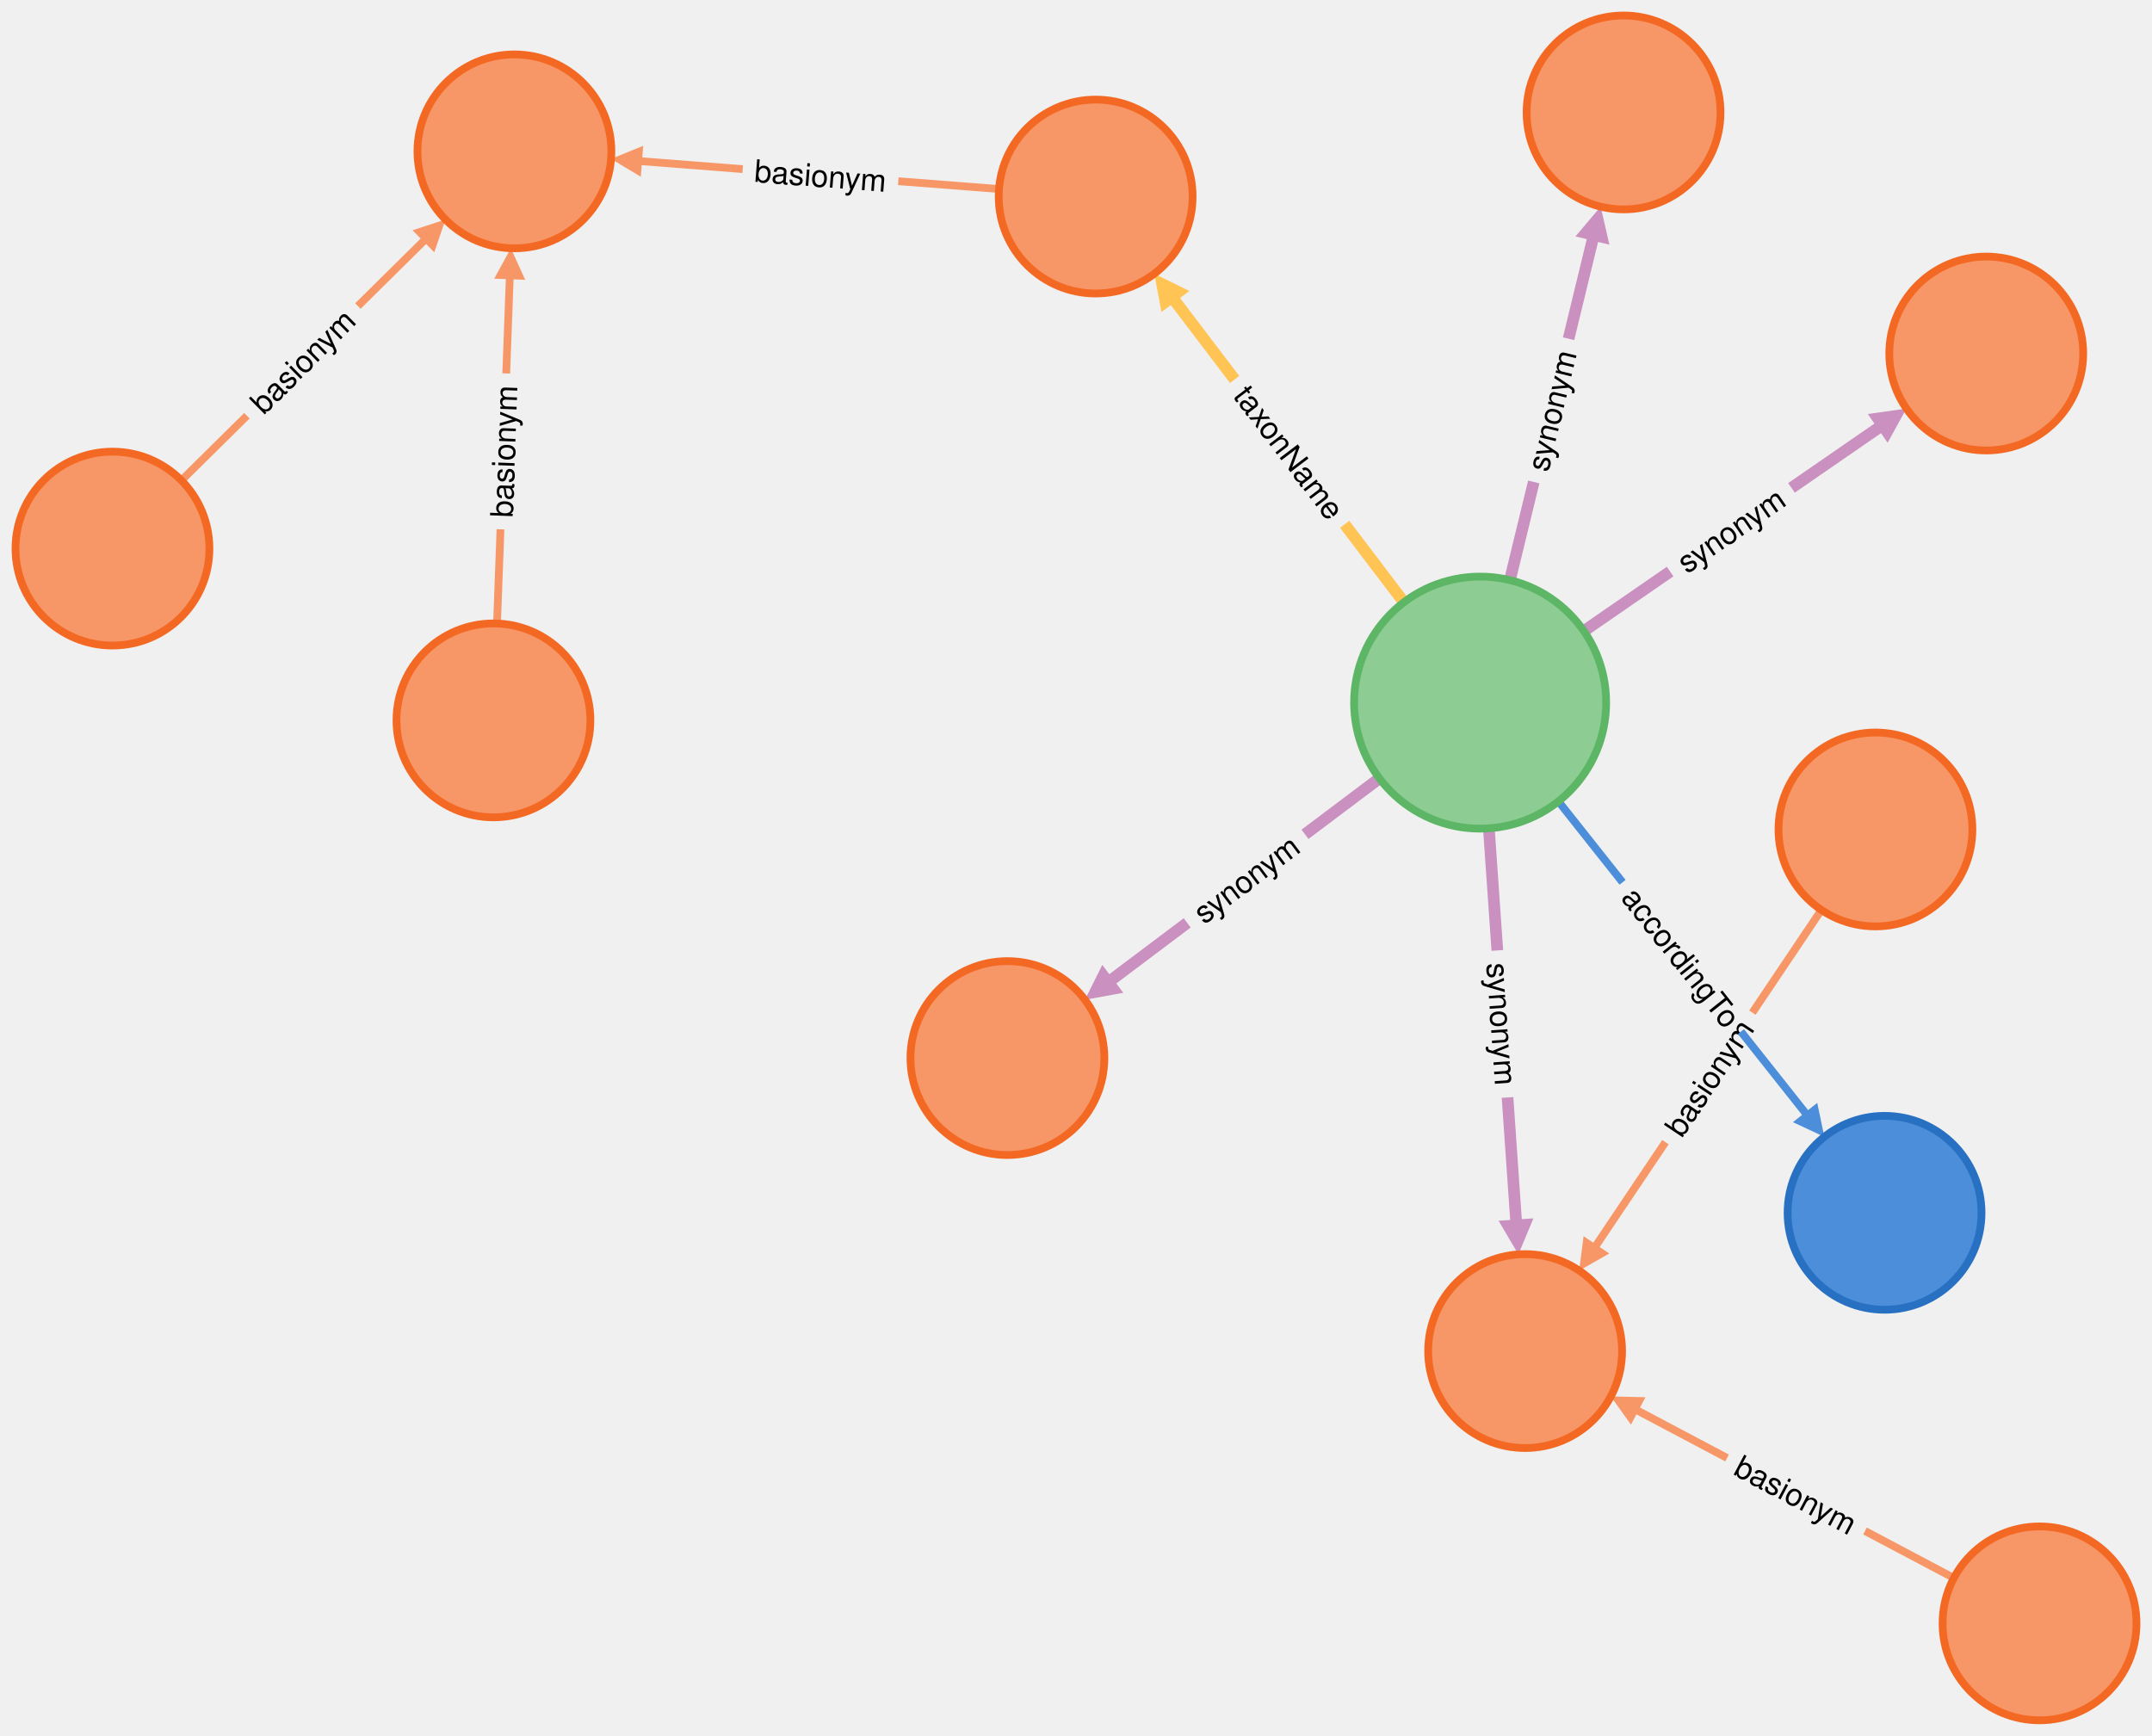
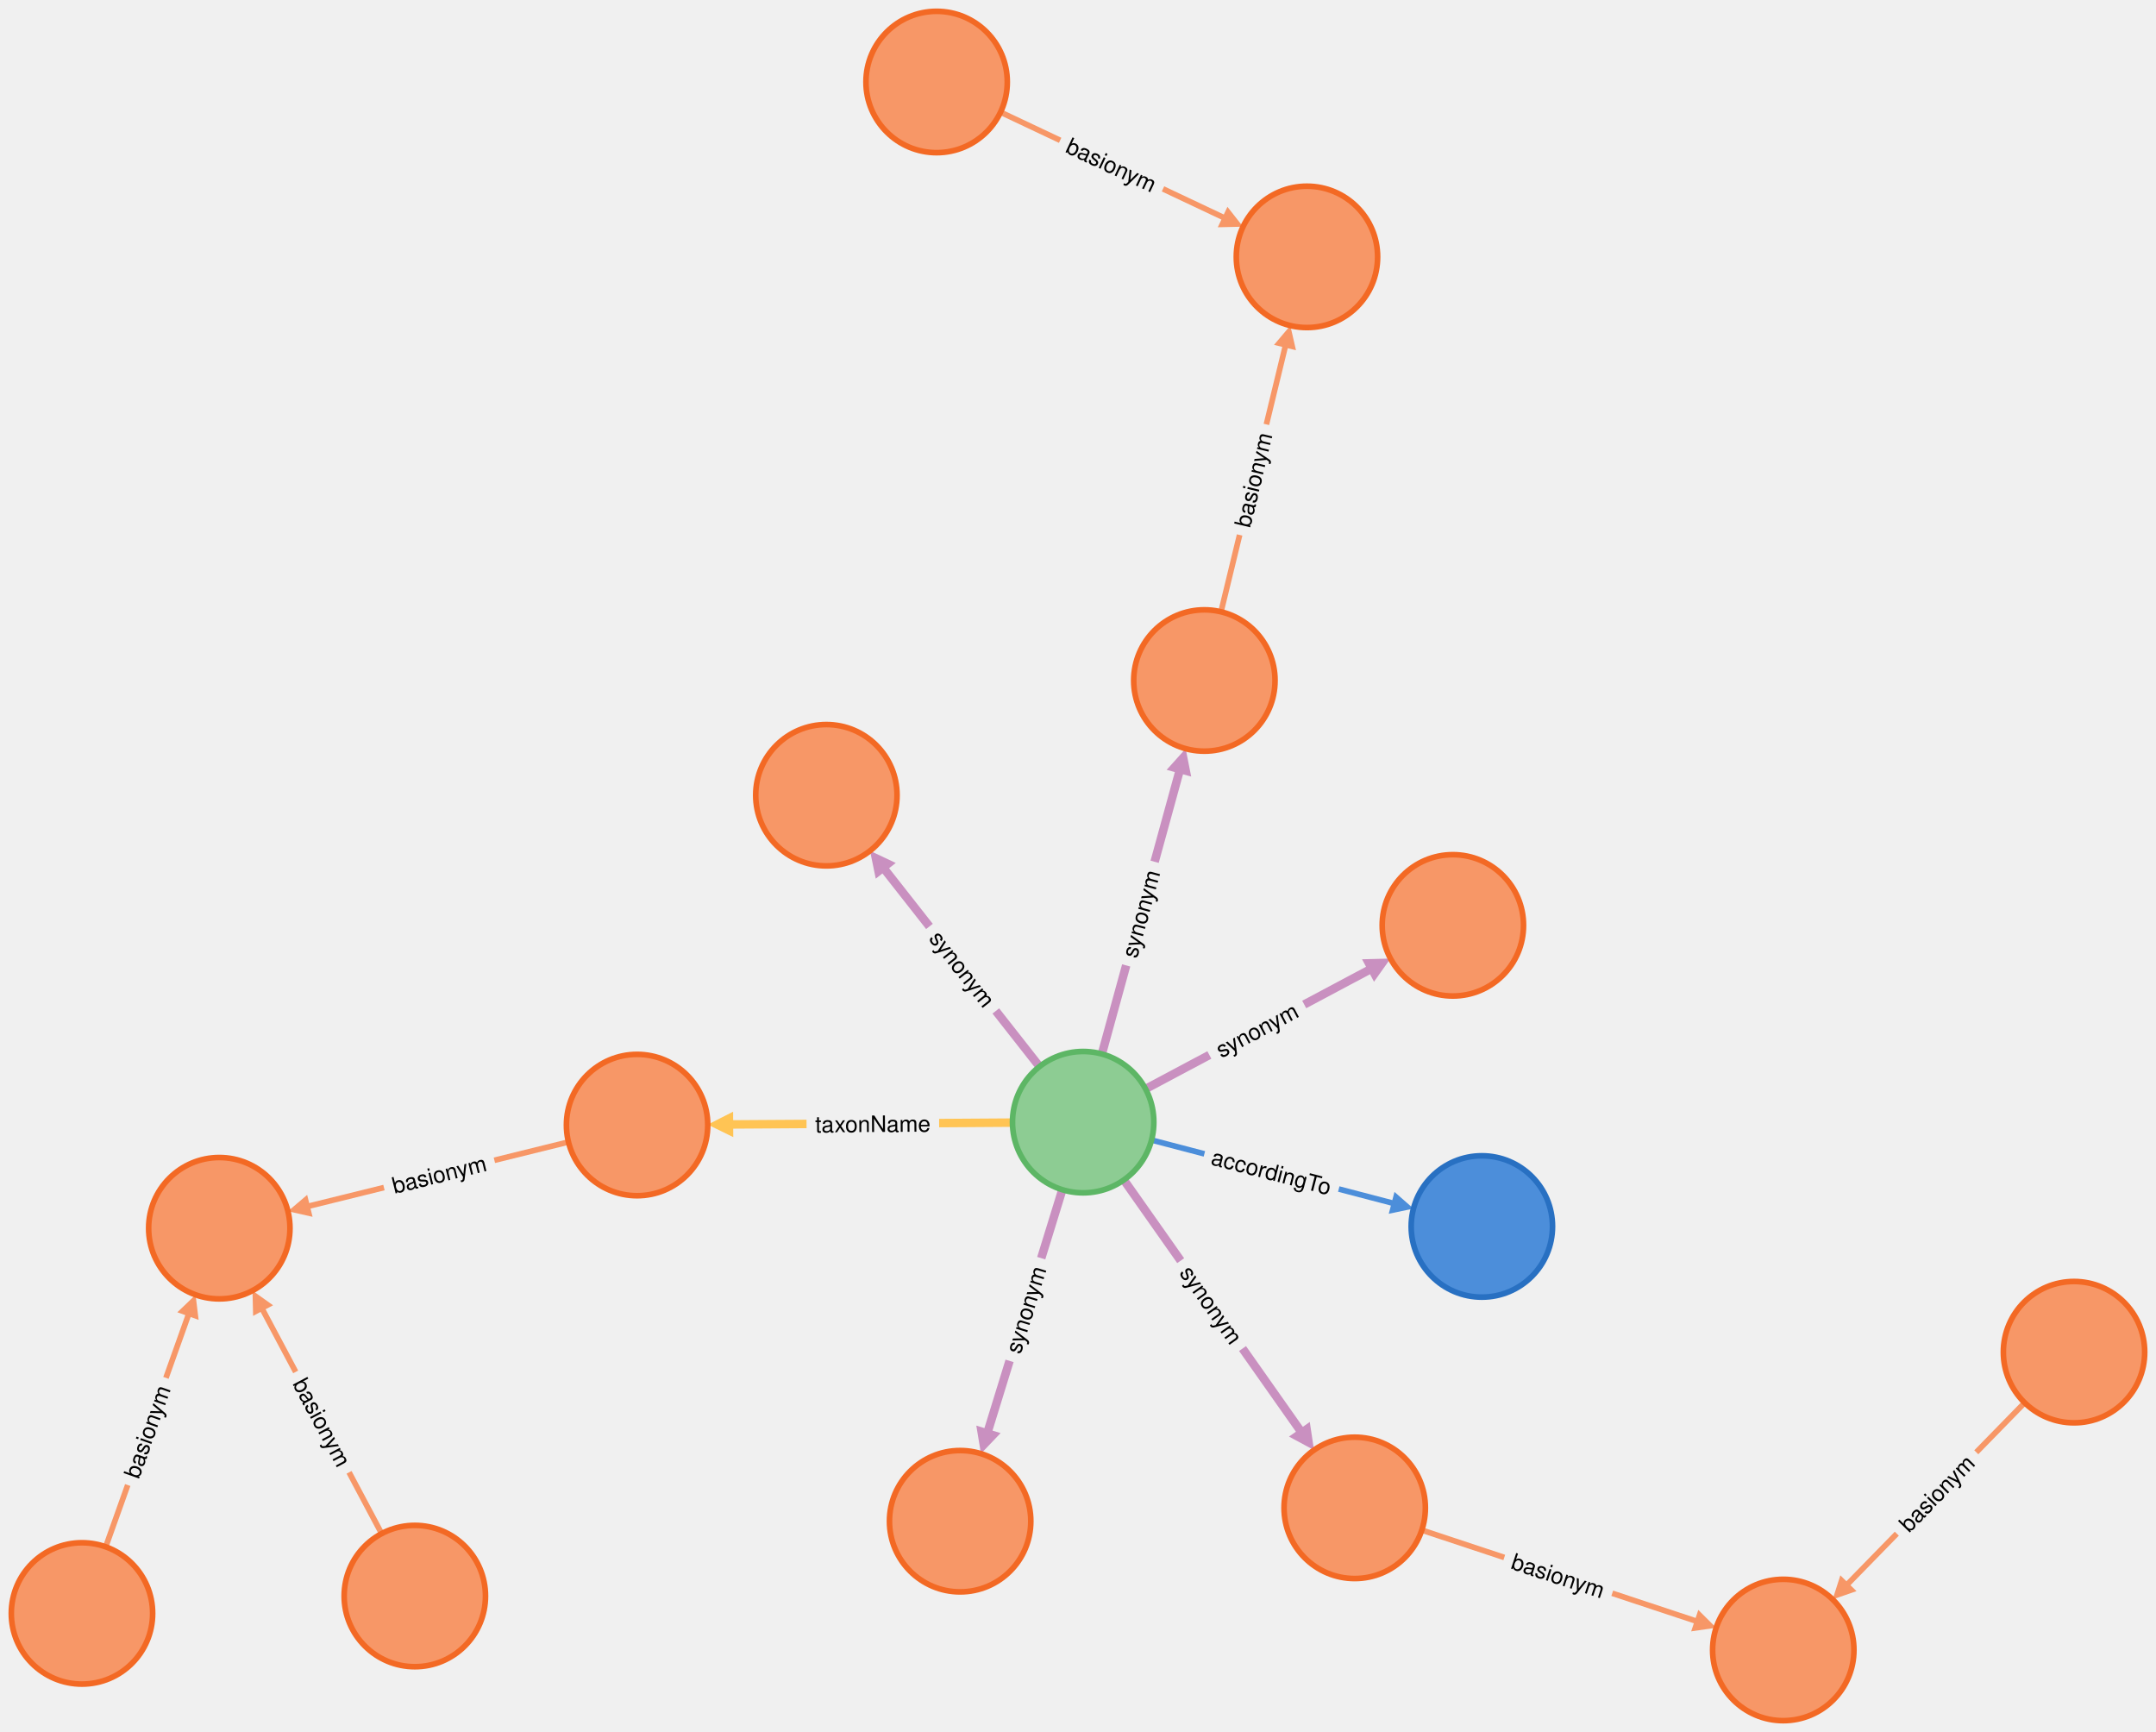
- <svg xmlns="http://www.w3.org/2000/svg" width="554.954" height="447.686" viewBox="-391.456 -163.277 554.954 447.686" style="background-color:white">
+ <svg xmlns="http://www.w3.org/2000/svg" width="762.75" height="612.629" viewBox="-384.157 -385.287 762.75 612.629">
  <g class="layer relationships">
-     <g class="relationship" transform="translate(92.17948 50.65265) rotate(483.8823)">
-       <path class="b-outline" fill="#F79767" stroke="none" d="M 25 1 L 56.905 1 L 56.905 -1 L 25 -1 Z M 97.144 1 L 129.049 1 L 129.049 4 L 137.049 0 L 129.049 -4 L 129.049 -1 L 97.144 -1 Z" />
-       <text text-anchor="middle" pointer-events="none" font-size="8px" fill="#000000" x="77.025" y="3" transform="rotate(180 77.02462 0)" font-family="Helvetica Neue, Helvetica, Arial, sans-serif">basionym</text>
+     <g class="relationship" transform="translate(-0.9558091 11.63972) rotate(414.8494)">
+       <path class="b-outline" fill="#C990C0" stroke="none" d="M 25 1.5 L 59.925 1.5 L 59.925 -1.5 L 25 -1.5 Z M 97.937 1.5 L 132.862 1.5 L 132.862 4.5 L 141.862 0 L 132.862 -4.5 L 132.862 -1.5 L 97.937 -1.5 Z" />
+       <text text-anchor="middle" pointer-events="none" font-size="8px" fill="#000000" x="78.931" y="3" font-family="Helvetica Neue, Helvetica, Arial, sans-serif">synonym</text>
    </g>
-     <g class="relationship" transform="translate(-108.9092 -112.5849) rotate(184.4458)">
-       <path class="b-outline" fill="#F79767" stroke="none" d="M 25 1 L 51.052 1 L 51.052 -1 L 25 -1 Z M 91.291 1 L 117.343 1 L 117.343 4 L 125.343 0 L 117.343 -4 L 117.343 -1 L 91.291 -1 Z" />
-       <text text-anchor="middle" pointer-events="none" font-size="8px" fill="#000000" x="71.171" y="3" transform="rotate(180 71.17147 0)" font-family="Helvetica Neue, Helvetica, Arial, sans-serif">basionym</text>
+     <g class="relationship" transform="translate(-0.9558091 11.63972) rotate(331.9747)">
+       <path class="b-outline" fill="#C990C0" stroke="none" d="M 25 1.5 L 50.577 1.5 L 50.577 -1.5 L 25 -1.5 Z M 88.588 1.5 L 114.165 1.5 L 114.165 4.5 L 123.165 0 L 114.165 -4.5 L 114.165 -1.5 L 88.588 -1.5 Z" />
+       <text text-anchor="middle" pointer-events="none" font-size="8px" fill="#000000" x="69.583" y="3" font-family="Helvetica Neue, Helvetica, Arial, sans-serif">synonym</text>
    </g>
-     <g class="relationship" transform="translate(-264.2067 22.51961) rotate(272.11)">
-       <path class="b-outline" fill="#F79767" stroke="none" d="M 25 1 L 49.31 1 L 49.31 -1 L 25 -1 Z M 89.548 1 L 113.858 1 L 113.858 4 L 121.858 0 L 113.858 -4 L 113.858 -1 L 89.548 -1 Z" />
-       <text text-anchor="middle" pointer-events="none" font-size="8px" fill="#000000" x="69.429" y="3" font-family="Helvetica Neue, Helvetica, Arial, sans-serif">basionym</text>
+     <g class="relationship" transform="translate(-0.9558091 11.63972) rotate(285.3488)">
+       <path class="b-outline" fill="#C990C0" stroke="none" d="M 25 1.5 L 57.494 1.5 L 57.494 -1.5 L 25 -1.5 Z M 95.506 1.5 L 127.999 1.5 L 127.999 4.5 L 136.999 0 L 127.999 -4.5 L 127.999 -1.5 L 95.506 -1.5 Z" />
+       <text text-anchor="middle" pointer-events="none" font-size="8px" fill="#000000" x="76.5" y="3" font-family="Helvetica Neue, Helvetica, Arial, sans-serif">synonym</text>
    </g>
-     <g class="relationship" transform="translate(-362.456 -21.78905) rotate(315.3354)">
-       <path class="b-outline" fill="#F79767" stroke="none" d="M 25 1 L 48.752 1 L 48.752 -1 L 25 -1 Z M 88.99 1 L 112.742 1 L 112.742 4 L 120.742 0 L 112.742 -4 L 112.742 -1 L 88.99 -1 Z" />
-       <text text-anchor="middle" pointer-events="none" font-size="8px" fill="#000000" x="68.871" y="3" font-family="Helvetica Neue, Helvetica, Arial, sans-serif">basionym</text>
+     <g class="relationship" transform="translate(-0.9558091 11.63972) rotate(231.8478)">
+       <path class="b-outline" fill="#C990C0" stroke="none" d="M 25 1.5 L 50.022 1.5 L 50.022 -1.5 L 25 -1.5 Z M 88.034 1.5 L 113.056 1.5 L 113.056 4.5 L 122.056 0 L 113.056 -4.5 L 113.056 -1.5 L 88.034 -1.5 Z" />
+       <text text-anchor="middle" pointer-events="none" font-size="8px" fill="#000000" x="69.028" y="3" transform="rotate(180 69.02813 0)" font-family="Helvetica Neue, Helvetica, Arial, sans-serif">synonym</text>
    </g>
-     <g class="relationship" transform="translate(134.4976 255.4094) rotate(207.8955)">
-       <path class="b-outline" fill="#F79767" stroke="none" d="M 25 1 L 50.931 1 L 50.931 -1 L 25 -1 Z M 91.169 1 L 117.1 1 L 117.1 4 L 125.1 0 L 117.1 -4 L 117.1 -1 L 91.169 -1 Z" />
-       <text text-anchor="middle" pointer-events="none" font-size="8px" fill="#000000" x="71.05" y="3" transform="rotate(180 71.05009 0)" font-family="Helvetica Neue, Helvetica, Arial, sans-serif">basionym</text>
+     <g class="relationship" transform="translate(-0.9558091 11.63972) rotate(467.1368)">
+       <path class="b-outline" fill="#C990C0" stroke="none" d="M 25 1.5 L 50.35 1.5 L 50.35 -1.5 L 25 -1.5 Z M 88.361 1.5 L 113.711 1.5 L 113.711 4.5 L 122.711 0 L 113.711 -4.5 L 113.711 -1.5 L 88.361 -1.5 Z" />
+       <text text-anchor="middle" pointer-events="none" font-size="8px" fill="#000000" x="69.355" y="3" transform="rotate(180 69.35542 0)" font-family="Helvetica Neue, Helvetica, Arial, sans-serif">synonym</text>
    </g>
-     <g class="relationship" transform="translate(-9.76289 17.93452) rotate(503.0548)">
-       <path class="b-outline" fill="#C990C0" stroke="none" d="M 32.5 1.5 L 56.508 1.5 L 56.508 -1.5 L 32.5 -1.5 Z M 94.52 1.5 L 118.527 1.5 L 118.527 4.5 L 127.527 0 L 118.527 -4.5 L 118.527 -1.5 L 94.52 -1.5 Z" />
-       <text text-anchor="middle" pointer-events="none" font-size="8px" fill="#000000" x="75.514" y="3" transform="rotate(180 75.51374 0)" font-family="Helvetica Neue, Helvetica, Arial, sans-serif">synonym</text>
+     <g class="relationship" transform="translate(-0.9558091 11.63972) rotate(539.6284)">
+       <path class="b-outline" fill="#FFC454" stroke="none" d="M 25 1.5 L 50.954 1.5 L 50.954 -1.5 L 25 -1.5 Z M 97.864 1.5 L 123.818 1.5 L 123.818 4.5 L 132.818 0 L 123.818 -4.5 L 123.818 -1.5 L 97.864 -1.5 Z" />
+       <text text-anchor="middle" pointer-events="none" font-size="8px" fill="#000000" x="74.409" y="3" transform="rotate(180 74.40912 0)" font-family="Helvetica Neue, Helvetica, Arial, sans-serif">taxonName</text>
    </g>
-     <g class="relationship" transform="translate(-9.76289 17.93452) rotate(283.6584)">
-       <path class="b-outline" fill="#C990C0" stroke="none" d="M 32.5 1.5 L 58.565 1.5 L 58.565 -1.5 L 32.5 -1.5 Z M 96.576 1.5 L 122.641 1.5 L 122.641 4.5 L 131.641 0 L 122.641 -4.5 L 122.641 -1.5 L 96.576 -1.5 Z" />
-       <text text-anchor="middle" pointer-events="none" font-size="8px" fill="#000000" x="77.57" y="3" font-family="Helvetica Neue, Helvetica, Arial, sans-serif">synonym</text>
+     <g class="relationship" transform="translate(-0.9558091 11.63972) rotate(374.6595)">
+       <path class="b-outline" fill="#4C8EDA" stroke="none" d="M 25 1 L 44.329 1 L 44.329 -1 L 25 -1 Z M 93.465 1 L 112.794 1 L 112.794 4 L 120.794 0 L 112.794 -4 L 112.794 -1 L 93.465 -1 Z" />
+       <text text-anchor="middle" pointer-events="none" font-size="8px" fill="#000000" x="68.897" y="3" font-family="Helvetica Neue, Helvetica, Arial, sans-serif">accordingTo</text>
    </g>
-     <g class="relationship" transform="translate(-9.76289 17.93452) rotate(325.4009)">
-       <path class="b-outline" fill="#C990C0" stroke="none" d="M 32.5 1.5 L 59.523 1.5 L 59.523 -1.5 L 32.5 -1.5 Z M 97.535 1.5 L 124.558 1.5 L 124.558 4.5 L 133.558 0 L 124.558 -4.5 L 124.558 -1.5 L 97.535 -1.5 Z" />
-       <text text-anchor="middle" pointer-events="none" font-size="8px" fill="#000000" x="78.529" y="3" font-family="Helvetica Neue, Helvetica, Arial, sans-serif">synonym</text>
+     <g class="relationship" transform="translate(95.11137 148.073) rotate(378.3432)">
+       <path class="b-outline" fill="#F79767" stroke="none" d="M 25 1 L 55.748 1 L 55.748 -1 L 25 -1 Z M 95.986 1 L 126.735 1 L 126.735 4 L 134.735 0 L 126.735 -4 L 126.735 -1 L 95.986 -1 Z" />
+       <text text-anchor="middle" pointer-events="none" font-size="8px" fill="#000000" x="75.867" y="3" font-family="Helvetica Neue, Helvetica, Arial, sans-serif">basionym</text>
    </g>
-     <g class="relationship" transform="translate(-9.76289 17.93452) rotate(446.0319)">
-       <path class="b-outline" fill="#C990C0" stroke="none" d="M 32.5 1.5 L 64.07 1.5 L 64.07 -1.5 L 32.5 -1.5 Z M 102.081 1.5 L 133.651 1.5 L 133.651 4.5 L 142.651 0 L 133.651 -4.5 L 133.651 -1.5 L 102.081 -1.5 Z" />
-       <text text-anchor="middle" pointer-events="none" font-size="8px" fill="#000000" x="83.075" y="3" font-family="Helvetica Neue, Helvetica, Arial, sans-serif">synonym</text>
+     <g class="relationship" transform="translate(349.5927 92.99214) rotate(494.3155)">
+       <path class="b-outline" fill="#F79767" stroke="none" d="M 25 1 L 49.501 1 L 49.501 -1 L 25 -1 Z M 89.739 1 L 114.24 1 L 114.24 4 L 122.24 0 L 114.24 -4 L 114.24 -1 L 89.739 -1 Z" />
+       <text text-anchor="middle" pointer-events="none" font-size="8px" fill="#000000" x="69.62" y="3" transform="rotate(180 69.61988 0)" font-family="Helvetica Neue, Helvetica, Arial, sans-serif">basionym</text>
    </g>
-     <g class="relationship" transform="translate(-9.76289 17.93452) rotate(411.5993)">
-       <path class="b-outline" fill="#4C8EDA" stroke="none" d="M 32.5 1 L 59.135 1 L 59.135 -1 L 32.5 -1 Z M 108.271 1 L 134.906 1 L 134.906 4 L 142.906 0 L 134.906 -4 L 134.906 -1 L 108.271 -1 Z" />
-       <text text-anchor="middle" pointer-events="none" font-size="8px" fill="#000000" x="83.703" y="3" font-family="Helvetica Neue, Helvetica, Arial, sans-serif">accordingTo</text>
+     <g class="relationship" transform="translate(41.92464 -144.5816) rotate(283.6153)">
+       <path class="b-outline" fill="#F79767" stroke="none" d="M 25 1 L 52.968 1 L 52.968 -1 L 25 -1 Z M 93.207 1 L 121.175 1 L 121.175 4 L 129.175 0 L 121.175 -4 L 121.175 -1 L 93.207 -1 Z" />
+       <text text-anchor="middle" pointer-events="none" font-size="8px" fill="#000000" x="73.088" y="3" font-family="Helvetica Neue, Helvetica, Arial, sans-serif">basionym</text>
    </g>
-     <g class="relationship" transform="translate(-9.76289 17.93452) rotate(232.7787)">
-       <path class="b-outline" fill="#FFC454" stroke="none" d="M 32.5 1.5 L 57.748 1.5 L 57.748 -1.5 L 32.5 -1.5 Z M 104.658 1.5 L 129.906 1.5 L 129.906 4.5 L 138.906 0 L 129.906 -4.5 L 129.906 -1.5 L 104.658 -1.5 Z" />
-       <text text-anchor="middle" pointer-events="none" font-size="8px" fill="#000000" x="81.203" y="3" transform="rotate(180 81.20321 0)" font-family="Helvetica Neue, Helvetica, Arial, sans-serif">taxonName</text>
+     <g class="relationship" transform="translate(-52.7967 -356.2866) rotate(385.2758)">
+       <path class="b-outline" fill="#F79767" stroke="none" d="M 25 1 L 48.324 1 L 48.324 -1 L 25 -1 Z M 88.562 1 L 111.885 1 L 111.885 4 L 119.885 0 L 111.885 -4 L 111.885 -1 L 88.562 -1 Z" />
+       <text text-anchor="middle" pointer-events="none" font-size="8px" fill="#000000" x="68.443" y="3" font-family="Helvetica Neue, Helvetica, Arial, sans-serif">basionym</text>
+     </g>
+     <g class="relationship" transform="translate(-158.7707 12.66325) rotate(526.1319)">
+       <path class="b-outline" fill="#F79767" stroke="none" d="M 25 1 L 51.999 1 L 51.999 -1 L 25 -1 Z M 92.238 1 L 119.237 1 L 119.237 4 L 127.237 0 L 119.237 -4 L 119.237 -1 L 92.238 -1 Z" />
+       <text text-anchor="middle" pointer-events="none" font-size="8px" fill="#000000" x="72.119" y="3" transform="rotate(180 72.11857 0)" font-family="Helvetica Neue, Helvetica, Arial, sans-serif">basionym</text>
+     </g>
+     <g class="relationship" transform="translate(-237.4004 179.2612) rotate(242.0035)">
+       <path class="b-outline" fill="#F79767" stroke="none" d="M 25 1 L 49.557 1 L 49.557 -1 L 25 -1 Z M 89.795 1 L 114.352 1 L 114.352 4 L 122.352 0 L 114.352 -4 L 114.352 -1 L 89.795 -1 Z" />
+       <text text-anchor="middle" pointer-events="none" font-size="8px" fill="#000000" x="69.676" y="3" transform="rotate(180 69.67619 0)" font-family="Helvetica Neue, Helvetica, Arial, sans-serif">basionym</text>
+     </g>
+     <g class="relationship" transform="translate(-355.1568 185.4079) rotate(289.6255)">
+       <path class="b-outline" fill="#F79767" stroke="none" d="M 25 1 L 48.21 1 L 48.21 -1 L 25 -1 Z M 88.449 1 L 111.659 1 L 111.659 4 L 119.659 0 L 111.659 -4 L 111.659 -1 L 88.449 -1 Z" />
+       <text text-anchor="middle" pointer-events="none" font-size="8px" fill="#000000" x="68.329" y="3" font-family="Helvetica Neue, Helvetica, Arial, sans-serif">basionym</text>
    </g>
  </g>
  <g class="layer nodes">
-     <g class="node" aria-label="graph-node576" transform="translate(-9.76289,17.93452)">
-       <circle class="b-outline" cx="0" cy="0" r="32.5" fill="#8DCC93" stroke="#5db665" stroke-width="2px" />
+     <g class="node" aria-label="graph-node161" transform="translate(-0.9558091,11.63972)">
+       <circle class="b-outline" cx="0" cy="0" r="25" fill="#8DCC93" stroke="#5db665" stroke-width="2px" />
      <text class="caption" text-anchor="middle" pointer-events="none" x="0" y="5" font-size="10px" fill="#2A2C34" font-family="Helvetica Neue, Helvetica, Arial, sans-serif"> </text>
    </g>
-     <g class="node" aria-label="graph-node449" transform="translate(1.838765,185.1834)">
+     <g class="node" aria-label="graph-node58" transform="translate(95.11137,148.073)">
      <circle class="b-outline" cx="0" cy="0" r="25" fill="#F79767" stroke="#f36924" stroke-width="2px" />
      <text class="caption" text-anchor="middle" pointer-events="none" x="0" y="5" font-size="10px" fill="#FFFFFF" font-family="Helvetica Neue, Helvetica, Arial, sans-serif"> </text>
    </g>
-     <g class="node" aria-label="graph-node647" transform="translate(94.53309,149.5198)">
+     <g class="node" aria-label="graph-node1" transform="translate(140.0922,48.53633)">
      <circle class="b-outline" cx="0" cy="0" r="25" fill="#4C8EDA" stroke="#2870c2" stroke-width="2px" />
      <text class="caption" text-anchor="middle" pointer-events="none" x="0" y="5" font-size="10px" fill="#FFFFFF" font-family="Helvetica Neue, Helvetica, Arial, sans-serif"> </text>
    </g>
-     <g class="node" aria-label="graph-node450" transform="translate(134.4976,255.4094)">
+     <g class="node" aria-label="graph-node56" transform="translate(246.7296,198.3427)">
      <circle class="b-outline" cx="0" cy="0" r="25" fill="#F79767" stroke="#f36924" stroke-width="2px" />
      <text class="caption" text-anchor="middle" pointer-events="none" x="0" y="5" font-size="10px" fill="#FFFFFF" font-family="Helvetica Neue, Helvetica, Arial, sans-serif"> </text>
    </g>
-     <g class="node" aria-label="graph-node451" transform="translate(92.17948,50.65265)">
+     <g class="node" aria-label="graph-node57" transform="translate(349.5927,92.99214)">
      <circle class="b-outline" cx="0" cy="0" r="25" fill="#F79767" stroke="#f36924" stroke-width="2px" />
      <text class="caption" text-anchor="middle" pointer-events="none" x="0" y="5" font-size="10px" fill="#FFFFFF" font-family="Helvetica Neue, Helvetica, Arial, sans-serif"> </text>
    </g>
-     <g class="node" aria-label="graph-node454" transform="translate(120.7534,-72.09953)">
+     <g class="node" aria-label="graph-node102" transform="translate(129.8356,-57.97727)">
      <circle class="b-outline" cx="0" cy="0" r="25" fill="#F79767" stroke="#f36924" stroke-width="2px" />
      <text class="caption" text-anchor="middle" pointer-events="none" x="0" y="5" font-size="10px" fill="#FFFFFF" font-family="Helvetica Neue, Helvetica, Arial, sans-serif"> </text>
    </g>
-     <g class="node" aria-label="graph-node455" transform="translate(27.22522,-134.2767)">
+     <g class="node" aria-label="graph-node5" transform="translate(41.92464,-144.5816)">
      <circle class="b-outline" cx="0" cy="0" r="25" fill="#F79767" stroke="#f36924" stroke-width="2px" />
      <text class="caption" text-anchor="middle" pointer-events="none" x="0" y="5" font-size="10px" fill="#FFFFFF" font-family="Helvetica Neue, Helvetica, Arial, sans-serif"> </text>
    </g>
-     <g class="node" aria-label="graph-node452" transform="translate(-131.6645,109.6113)">
+     <g class="node" aria-label="graph-node6" transform="translate(78.2177,-294.4241)">
      <circle class="b-outline" cx="0" cy="0" r="25" fill="#F79767" stroke="#f36924" stroke-width="2px" />
      <text class="caption" text-anchor="middle" pointer-events="none" x="0" y="5" font-size="10px" fill="#FFFFFF" font-family="Helvetica Neue, Helvetica, Arial, sans-serif"> </text>
    </g>
-     <g class="node" aria-label="graph-node445" transform="translate(-108.9092,-112.5849)">
+     <g class="node" aria-label="graph-node7" transform="translate(-52.7967,-356.2866)">
      <circle class="b-outline" cx="0" cy="0" r="25" fill="#F79767" stroke="#f36924" stroke-width="2px" />
      <text class="caption" text-anchor="middle" pointer-events="none" x="0" y="5" font-size="10px" fill="#FFFFFF" font-family="Helvetica Neue, Helvetica, Arial, sans-serif"> </text>
    </g>
-     <g class="node" aria-label="graph-node446" transform="translate(-258.7998,-124.2389)">
+     <g class="node" aria-label="graph-node20" transform="translate(-91.80022,-104.0013)">
      <circle class="b-outline" cx="0" cy="0" r="25" fill="#F79767" stroke="#f36924" stroke-width="2px" />
      <text class="caption" text-anchor="middle" pointer-events="none" x="0" y="5" font-size="10px" fill="#FFFFFF" font-family="Helvetica Neue, Helvetica, Arial, sans-serif"> </text>
    </g>
-     <g class="node" aria-label="graph-node447" transform="translate(-264.2067,22.51961)">
+     <g class="node" aria-label="graph-node98" transform="translate(-44.47937,152.7928)">
      <circle class="b-outline" cx="0" cy="0" r="25" fill="#F79767" stroke="#f36924" stroke-width="2px" />
      <text class="caption" text-anchor="middle" pointer-events="none" x="0" y="5" font-size="10px" fill="#FFFFFF" font-family="Helvetica Neue, Helvetica, Arial, sans-serif"> </text>
    </g>
-     <g class="node" aria-label="graph-node448" transform="translate(-362.456,-21.78905)">
+     <g class="node" aria-label="graph-node9" transform="translate(-158.7707,12.66325)">
+       <circle class="b-outline" cx="0" cy="0" r="25" fill="#F79767" stroke="#f36924" stroke-width="2px" />
+       <text class="caption" text-anchor="middle" pointer-events="none" x="0" y="5" font-size="10px" fill="#FFFFFF" font-family="Helvetica Neue, Helvetica, Arial, sans-serif"> </text>
+     </g>
+     <g class="node" aria-label="graph-node10" transform="translate(-306.5702,49.15253)">
+       <circle class="b-outline" cx="0" cy="0" r="25" fill="#F79767" stroke="#f36924" stroke-width="2px" />
+       <text class="caption" text-anchor="middle" pointer-events="none" x="0" y="5" font-size="10px" fill="#FFFFFF" font-family="Helvetica Neue, Helvetica, Arial, sans-serif"> </text>
+     </g>
+     <g class="node" aria-label="graph-node11" transform="translate(-237.4004,179.2612)">
+       <circle class="b-outline" cx="0" cy="0" r="25" fill="#F79767" stroke="#f36924" stroke-width="2px" />
+       <text class="caption" text-anchor="middle" pointer-events="none" x="0" y="5" font-size="10px" fill="#FFFFFF" font-family="Helvetica Neue, Helvetica, Arial, sans-serif"> </text>
+     </g>
+     <g class="node" aria-label="graph-node12" transform="translate(-355.1568,185.4079)">
      <circle class="b-outline" cx="0" cy="0" r="25" fill="#F79767" stroke="#f36924" stroke-width="2px" />
      <text class="caption" text-anchor="middle" pointer-events="none" x="0" y="5" font-size="10px" fill="#FFFFFF" font-family="Helvetica Neue, Helvetica, Arial, sans-serif"> </text>
    </g>
  </g>
</svg>
